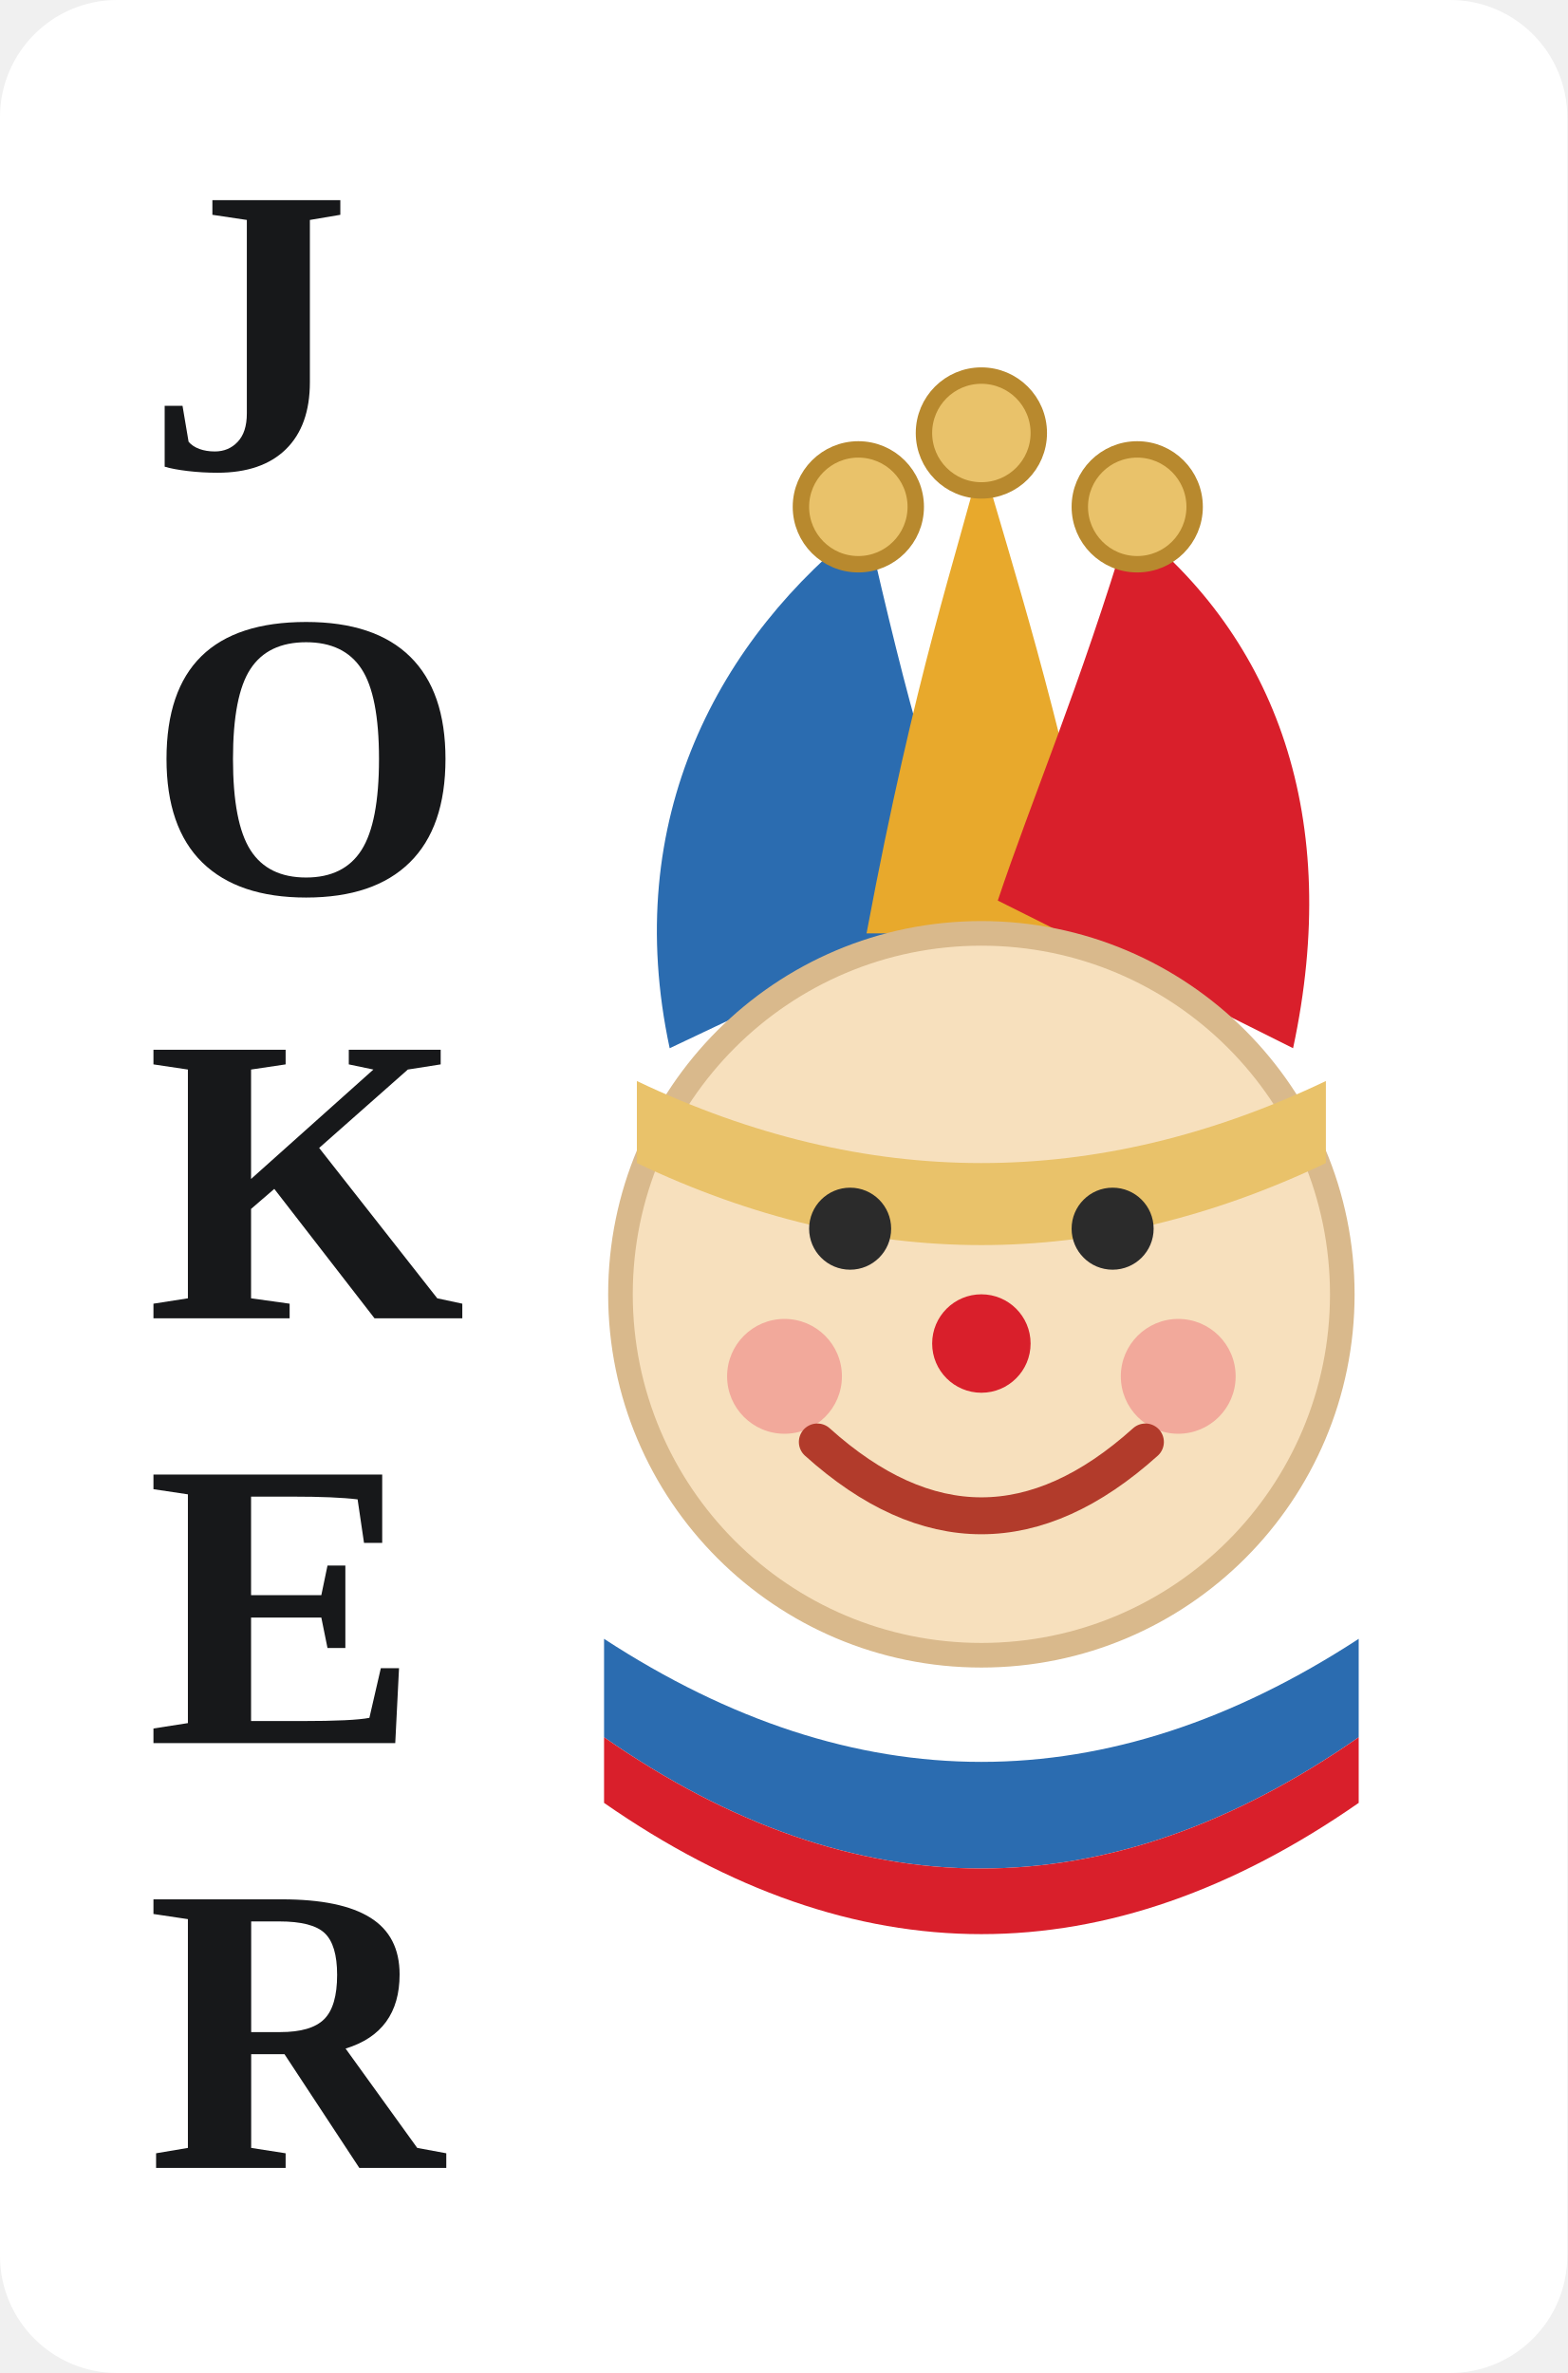
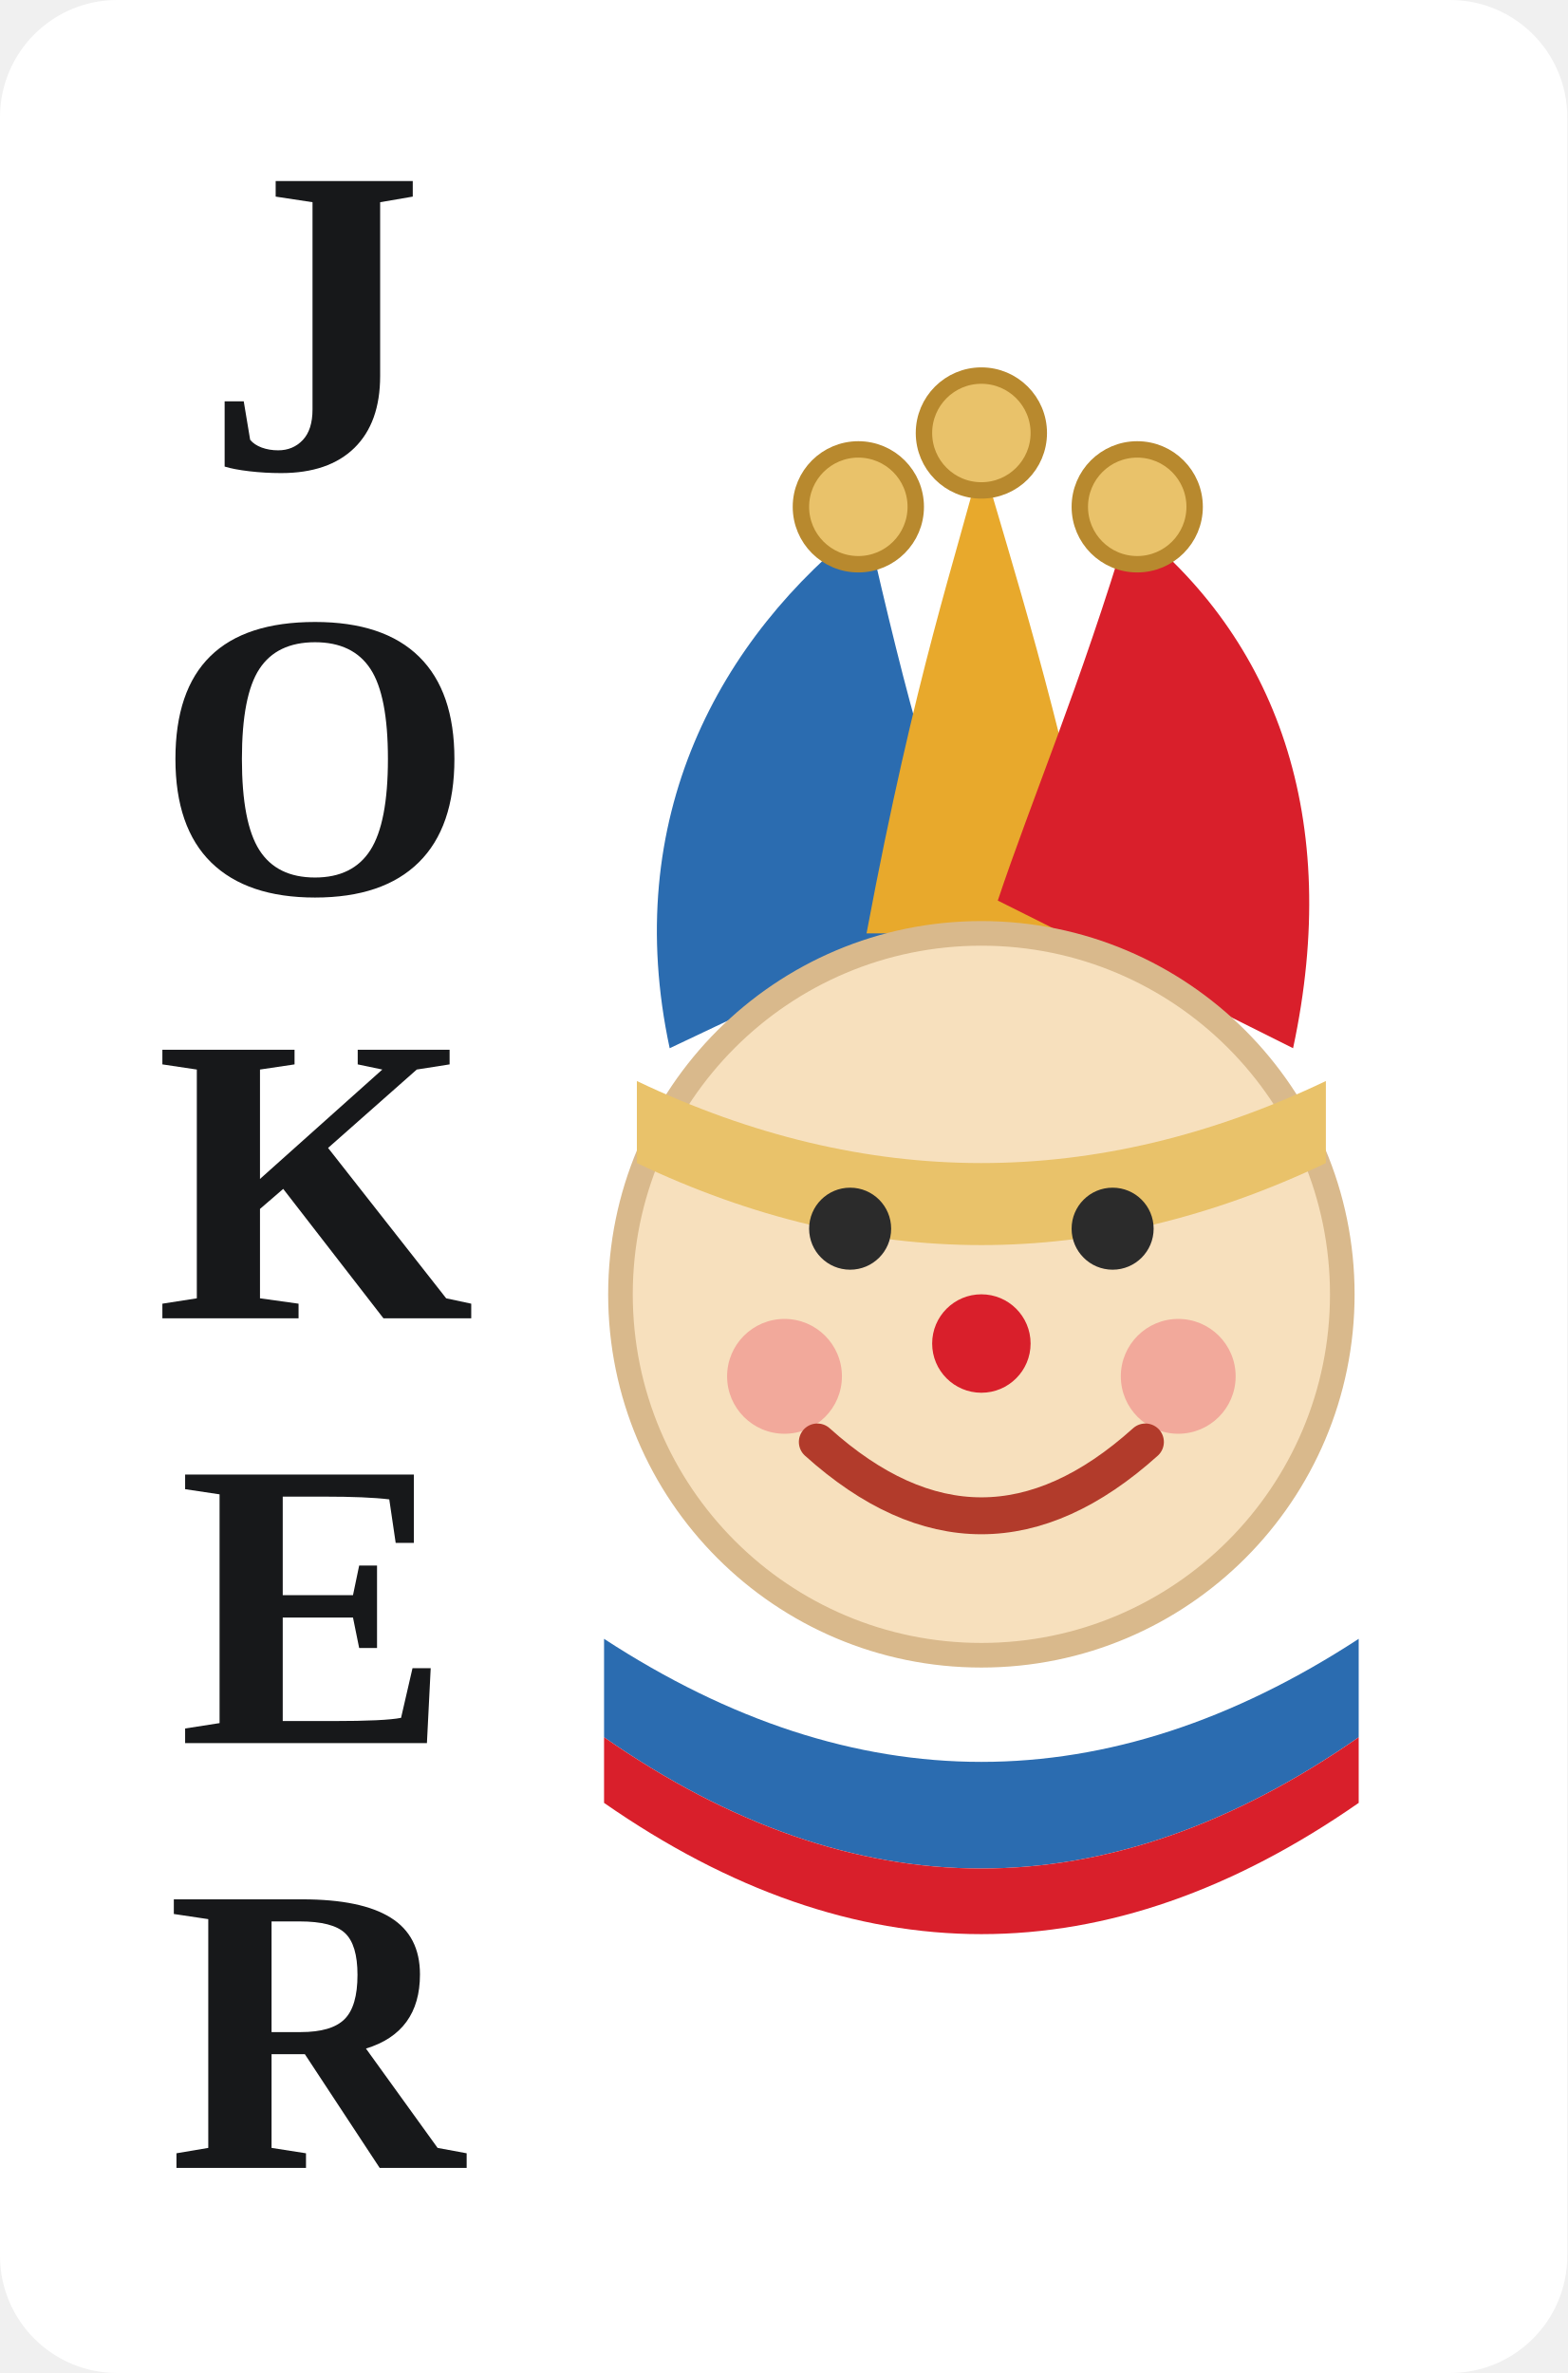
<svg xmlns="http://www.w3.org/2000/svg" viewBox="0 0 214 324" width="214" height="324">
  <rect x="0" y="0" width="214" height="324" rx="16" fill="#ffffff" />
-   <text x="20" y="64" font-family="'Times New Roman', 'Nimbus Roman', 'Songti SC', 'Noto Serif', serif" font-size="56" font-weight="700" fill="#17181a">J</text>
-   <text x="20" y="122" font-family="'Times New Roman', 'Nimbus Roman', 'Songti SC', 'Noto Serif', serif" font-size="56" font-weight="700" fill="#17181a">O</text>
-   <text x="20" y="180" font-family="'Times New Roman', 'Nimbus Roman', 'Songti SC', 'Noto Serif', serif" font-size="56" font-weight="700" fill="#17181a">K</text>
-   <text x="20" y="238" font-family="'Times New Roman', 'Nimbus Roman', 'Songti SC', 'Noto Serif', serif" font-size="56" font-weight="700" fill="#17181a">E</text>
-   <text x="20" y="296" font-family="'Times New Roman', 'Nimbus Roman', 'Songti SC', 'Noto Serif', serif" font-size="56" font-weight="700" fill="#17181a">R</text>
+   <text x="43" text-anchor="middle" y="64" font-family="'Times New Roman', 'Nimbus Roman', 'Songti SC', 'Noto Serif', serif" font-size="60" font-weight="700" fill="#17181a">J</text>
+   <text x="43" text-anchor="middle" y="122" font-family="'Times New Roman', 'Nimbus Roman', 'Songti SC', 'Noto Serif', serif" font-size="56" font-weight="700" fill="#17181a">O</text>
+   <text x="43" text-anchor="middle" y="180" font-family="'Times New Roman', 'Nimbus Roman', 'Songti SC', 'Noto Serif', serif" font-size="56" font-weight="700" fill="#17181a">K</text>
+   <text x="43" text-anchor="middle" y="238" font-family="'Times New Roman', 'Nimbus Roman', 'Songti SC', 'Noto Serif', serif" font-size="56" font-weight="700" fill="#17181a">E</text>
+   <text x="43" text-anchor="middle" y="296" font-family="'Times New Roman', 'Nimbus Roman', 'Songti SC', 'Noto Serif', serif" font-size="56" font-weight="700" fill="#17181a">R</text>
  <g transform="translate(134 170) scale(1.12) translate(-134 -170)">
    <path d="M96 146 C90 118 102 96 120 82 C125 104 129 119 134 128 Z" fill="#2b6cb0" />
    <path d="M120 132 C126 100 131 86 134 74 C138 88 143 103 149 132 Z" fill="#e8a92c" />
    <path d="M136 128 C140 116 146 102 152 82 C170 96 178 118 172 146 Z" fill="#d91f2b" />
    <circle cx="119" cy="80" r="7" fill="#e9c26a" stroke="#b8892e" stroke-width="2" />
    <circle cx="134" cy="71" r="7" fill="#e9c26a" stroke="#b8892e" stroke-width="2" />
    <circle cx="153" cy="80" r="7" fill="#e9c26a" stroke="#b8892e" stroke-width="2" />
    <circle cx="134" cy="176" r="44" fill="#f7e0bd" stroke="#d9b98c" stroke-width="3" />
    <path d="M92 150 Q134 170 176 150 L176 160 Q134 180 92 160 Z" fill="#e9c26a" />
    <circle cx="118" cy="168" r="5" fill="#2b2b2b" />
    <circle cx="150" cy="168" r="5" fill="#2b2b2b" />
    <circle cx="110" cy="186" r="7" fill="#f2a99b" />
    <circle cx="158" cy="186" r="7" fill="#f2a99b" />
    <circle cx="134" cy="182" r="6" fill="#d91f2b" />
    <path d="M114 194 Q134 212 154 194" stroke="#b23b2b" stroke-width="4.5" fill="none" stroke-linecap="round" />
    <path d="M88 218 Q134 248 180 218 L180 230 Q134 262 88 230 Z" fill="#2b6cb0" />
    <path d="M88 230 Q134 262 180 230 L180 238 Q134 270 88 238 Z" fill="#d91f2b" />
  </g>
</svg>
